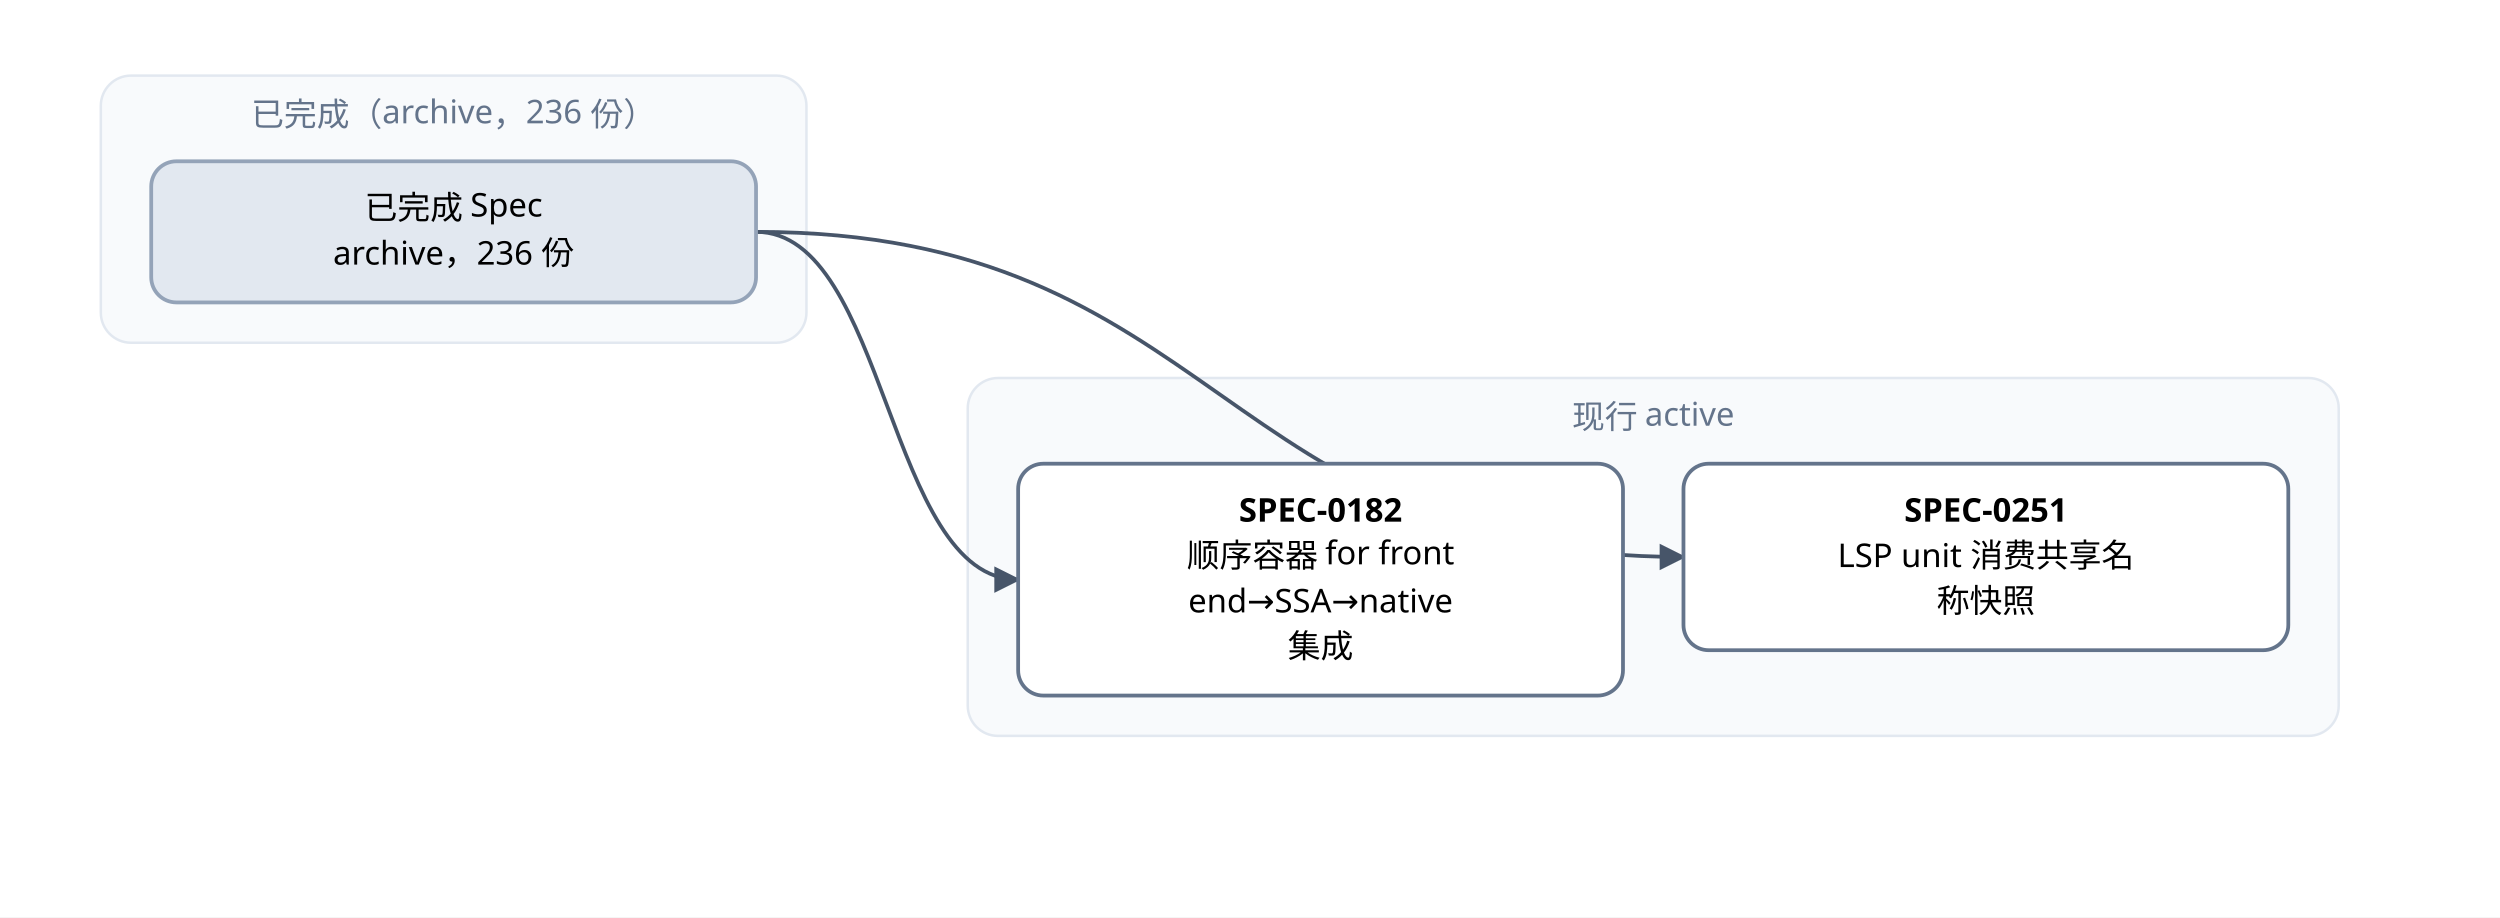
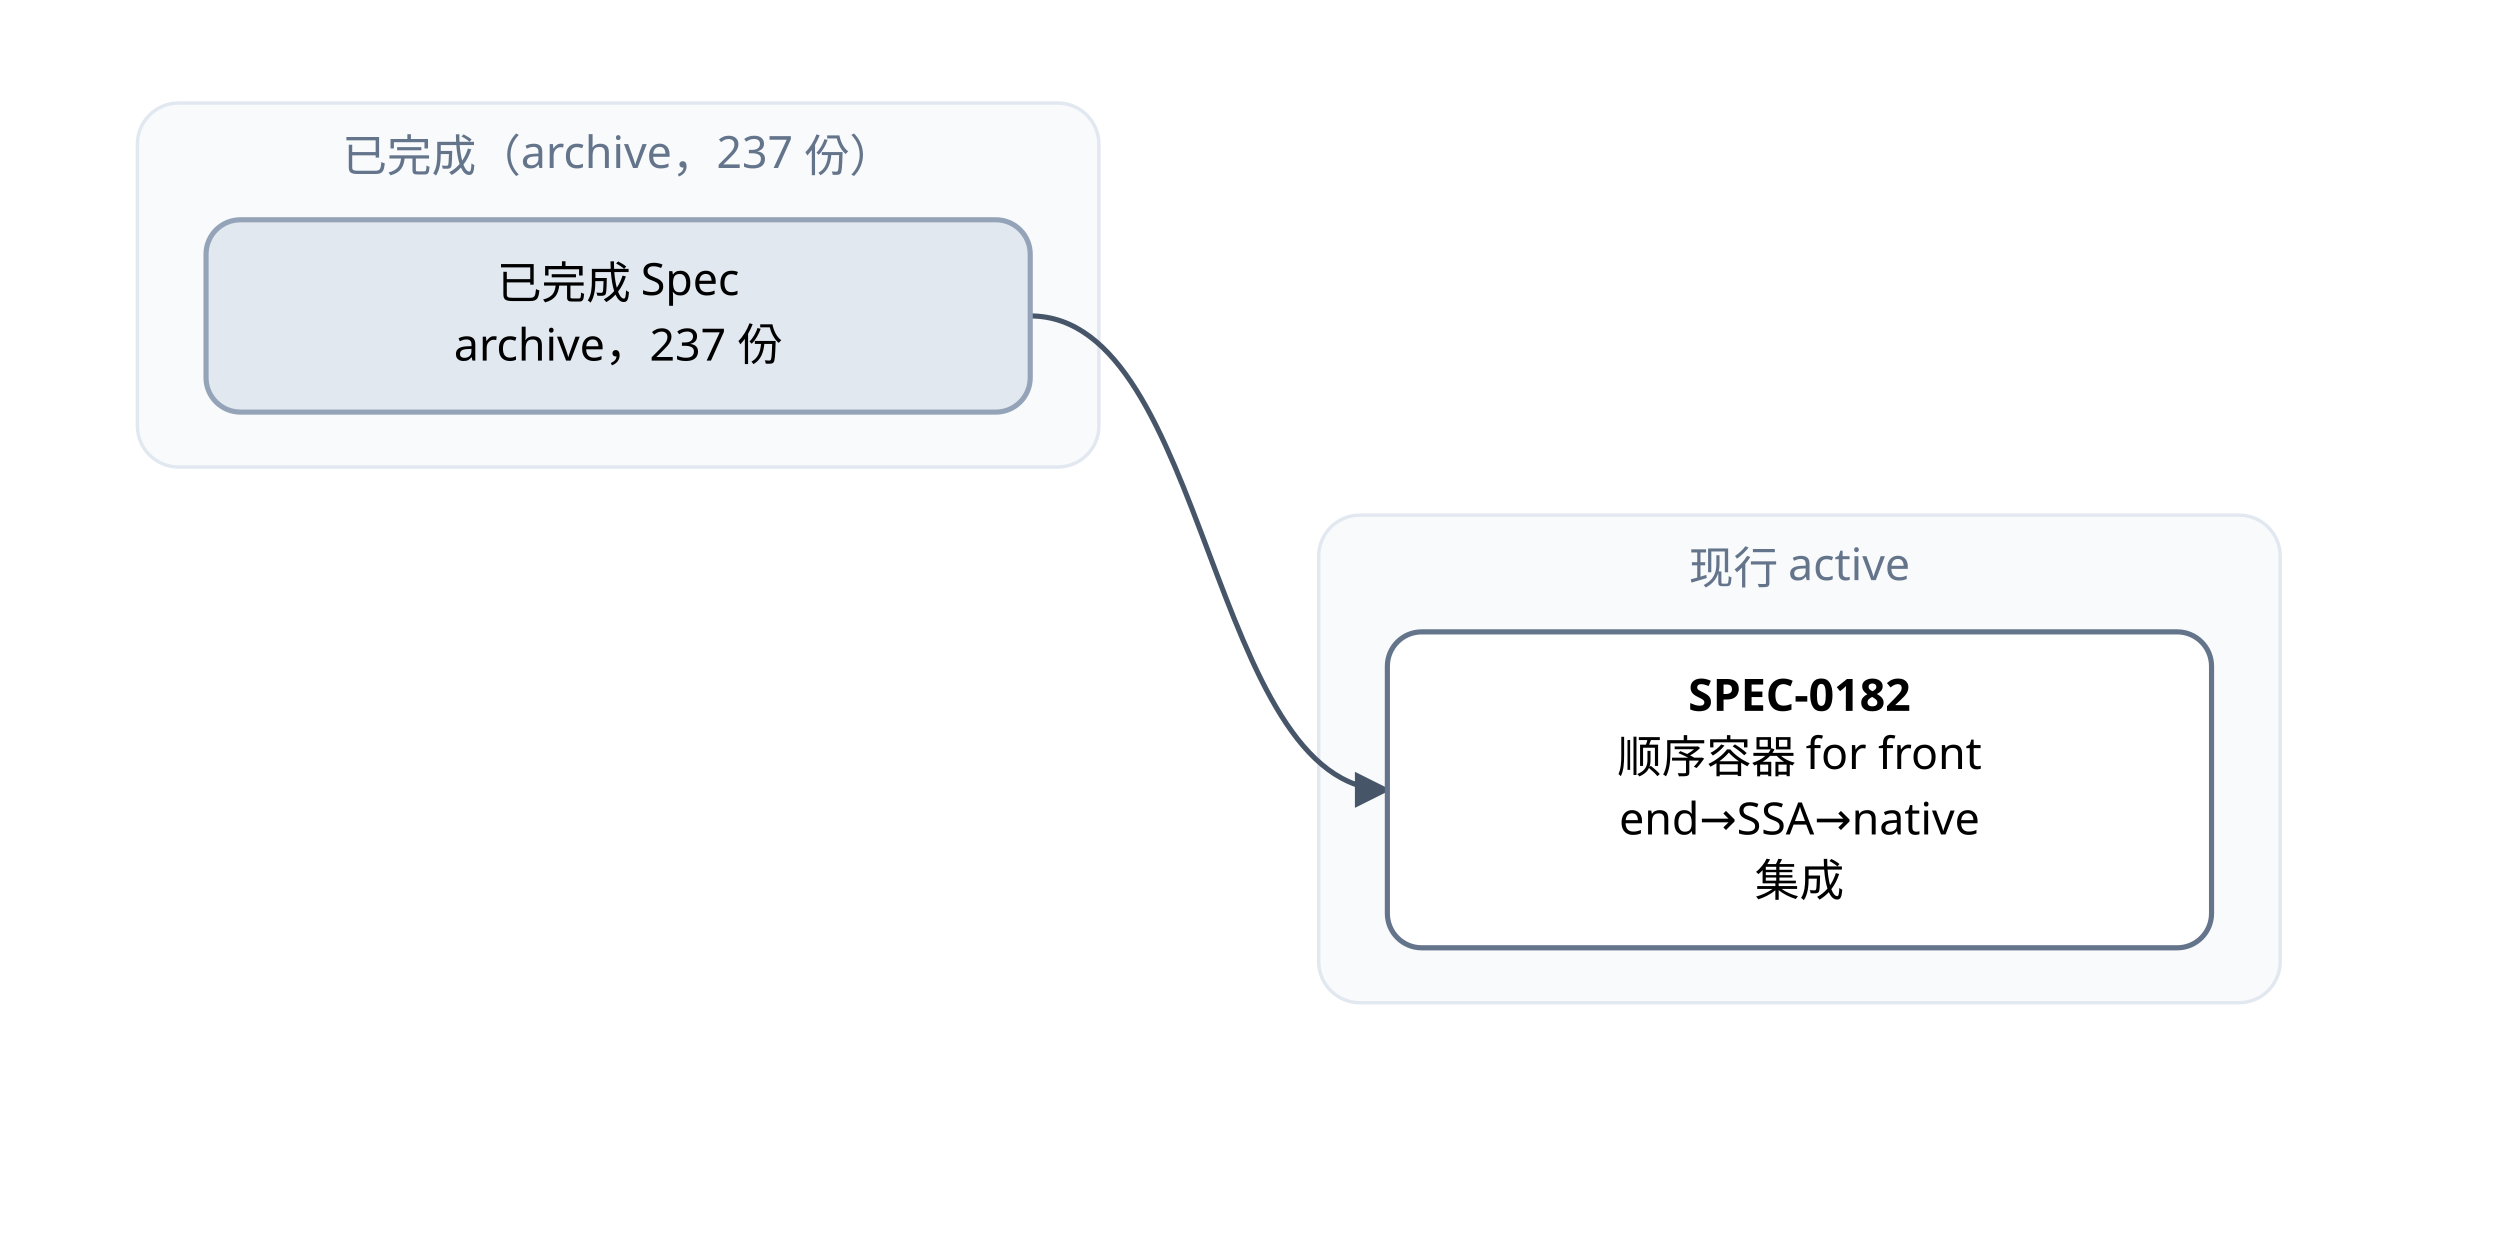
- <svg xmlns="http://www.w3.org/2000/svg" width="992" height="364" viewBox="0 0 992 364" font-family="PingFang SC, Microsoft YaHei, sans-serif">
+ <svg xmlns="http://www.w3.org/2000/svg" width="728" height="364" viewBox="0 0 728 364" font-family="PingFang SC, Microsoft YaHei, sans-serif">
  <defs>
    <marker id="arrow" viewBox="0 0 10 10" refX="9" refY="5" markerWidth="7" markerHeight="7" orient="auto-start-reverse">
      <path d="M0,0 L10,5 L0,10 z" fill="#475569" />
    </marker>
  </defs>
-   <rect width="992" height="364" fill="#ffffff" />
+   <rect width="728" height="364" fill="#ffffff" />
  <rect x="40" y="30" width="280" height="106" rx="12" fill="#f8fafc" stroke="#e2e8f0" />
-   <text x="180" y="50" text-anchor="middle" font-size="13" fill="#64748b">已完成（archive，236 份）</text>
-   <rect x="384" y="150" width="544" height="142" rx="12" fill="#f8fafc" stroke="#e2e8f0" />
-   <text x="656" y="170" text-anchor="middle" font-size="13" fill="#64748b">现行 active</text>
+   <text x="180" y="50" text-anchor="middle" font-size="13" fill="#64748b">已完成（archive，237 份）</text>
+   <rect x="384" y="150" width="280" height="142" rx="12" fill="#f8fafc" stroke="#e2e8f0" />
+   <text x="524" y="170" text-anchor="middle" font-size="13" fill="#64748b">现行 active</text>
  <path d="M 300 92 C 352 92, 352 230, 404 230" fill="none" stroke="#475569" stroke-width="1.5" marker-end="url(#arrow)" />
-   <path d="M 300 92 C 484 92, 484 221, 668 221" fill="none" stroke="#475569" stroke-width="1.5" marker-end="url(#arrow)" />
  <rect x="404" y="184" width="240" height="92" rx="10" fill="#ffffff" stroke="#64748b" stroke-width="1.5" />
  <text x="524" y="207" text-anchor="middle" font-size="13" font-weight="600">SPEC-0182</text>
  <text x="524" y="225" text-anchor="middle" font-size="13">顺序容器 for front</text>
  <text x="524" y="243" text-anchor="middle" font-size="13">end→SSA→native</text>
  <text x="524" y="261" text-anchor="middle" font-size="13"> 集成</text>
-   <rect x="668" y="184" width="240" height="74" rx="10" fill="#ffffff" stroke="#64748b" stroke-width="1.5" />
-   <text x="788" y="207" text-anchor="middle" font-size="13" font-weight="600">SPEC-0251</text>
-   <text x="788" y="225" text-anchor="middle" font-size="13">LSP unit 消费共享名</text>
-   <text x="788" y="243" text-anchor="middle" font-size="13">称快照</text>
  <rect x="60" y="64" width="240" height="56" rx="10" fill="#e2e8f0" stroke="#94a3b8" stroke-width="1.5" />
  <text x="180" y="87" text-anchor="middle" font-size="13">已完成 Spec</text>
-   <text x="180" y="105" text-anchor="middle" font-size="13">archive，236 份</text>
+   <text x="180" y="105" text-anchor="middle" font-size="13">archive，237 份</text>
</svg>
